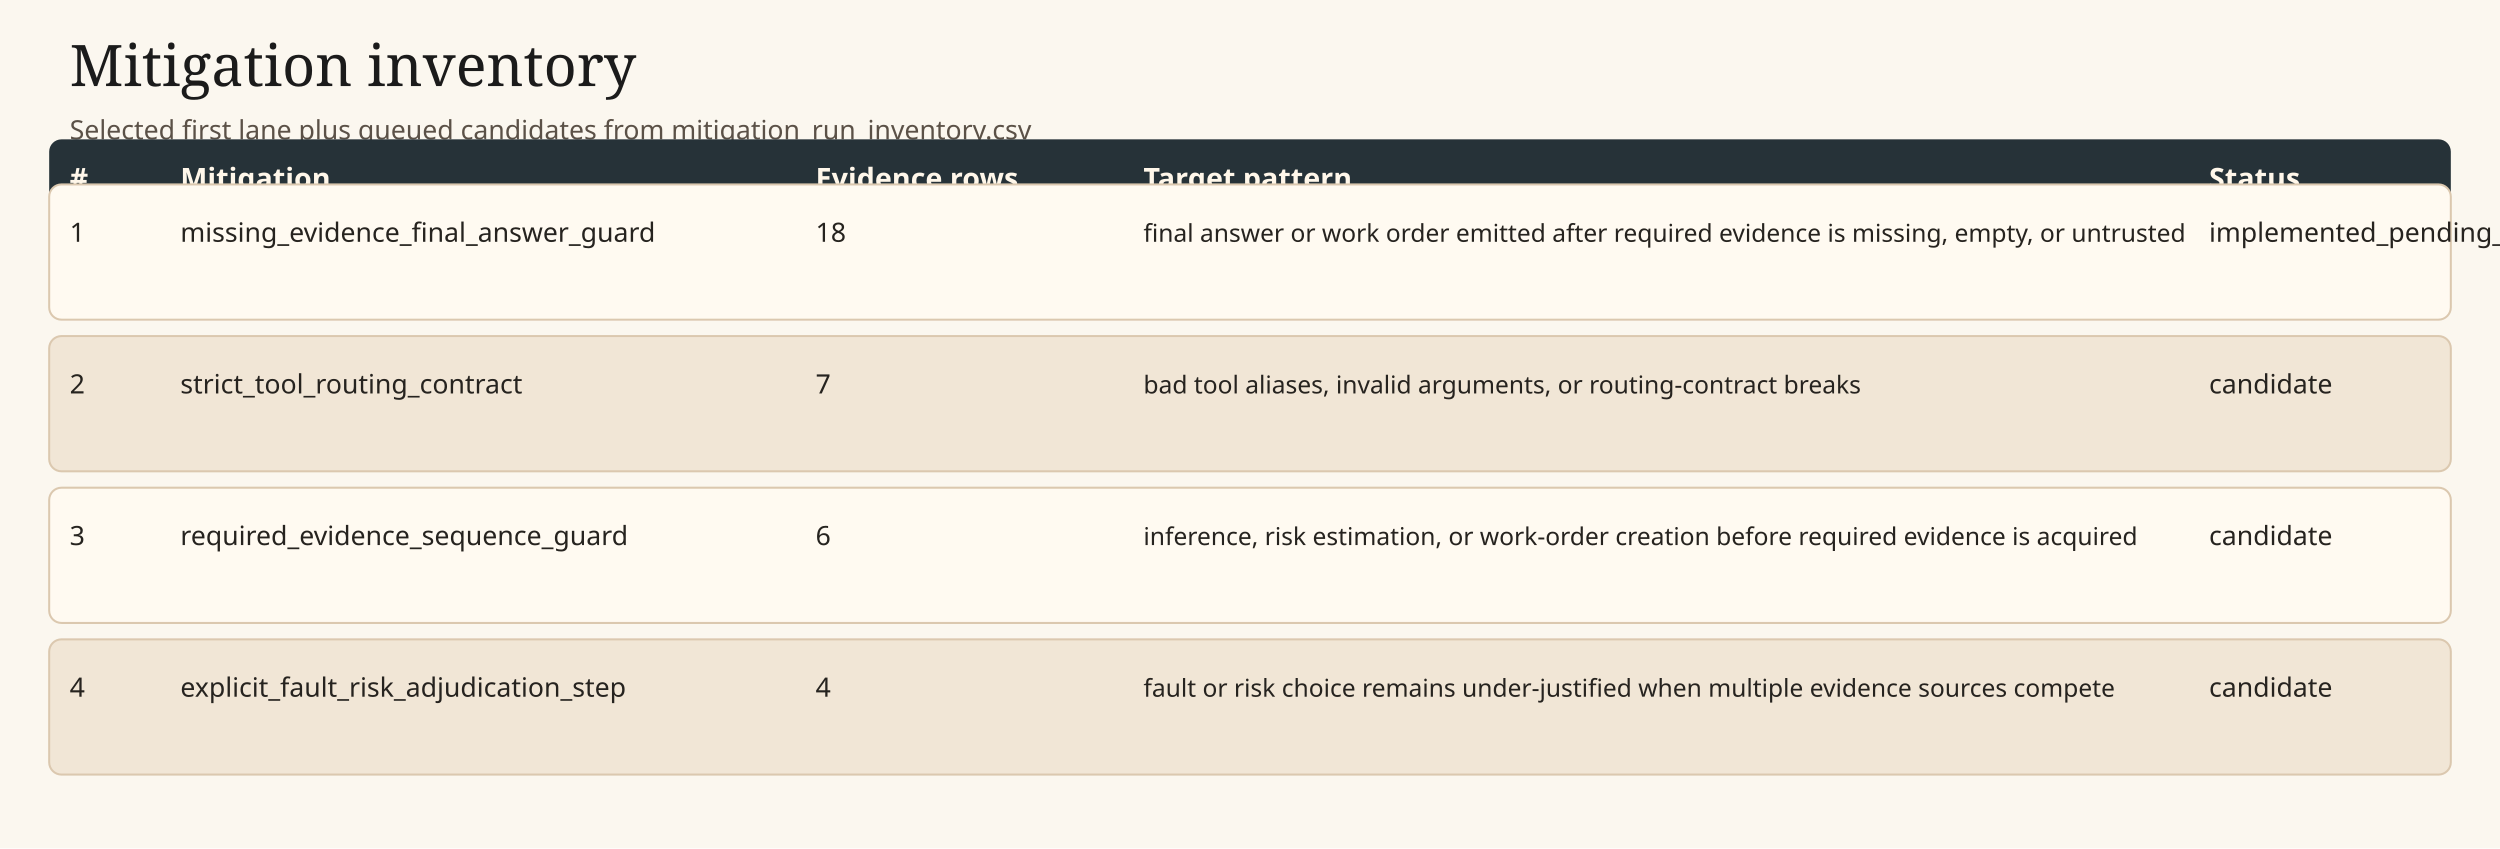
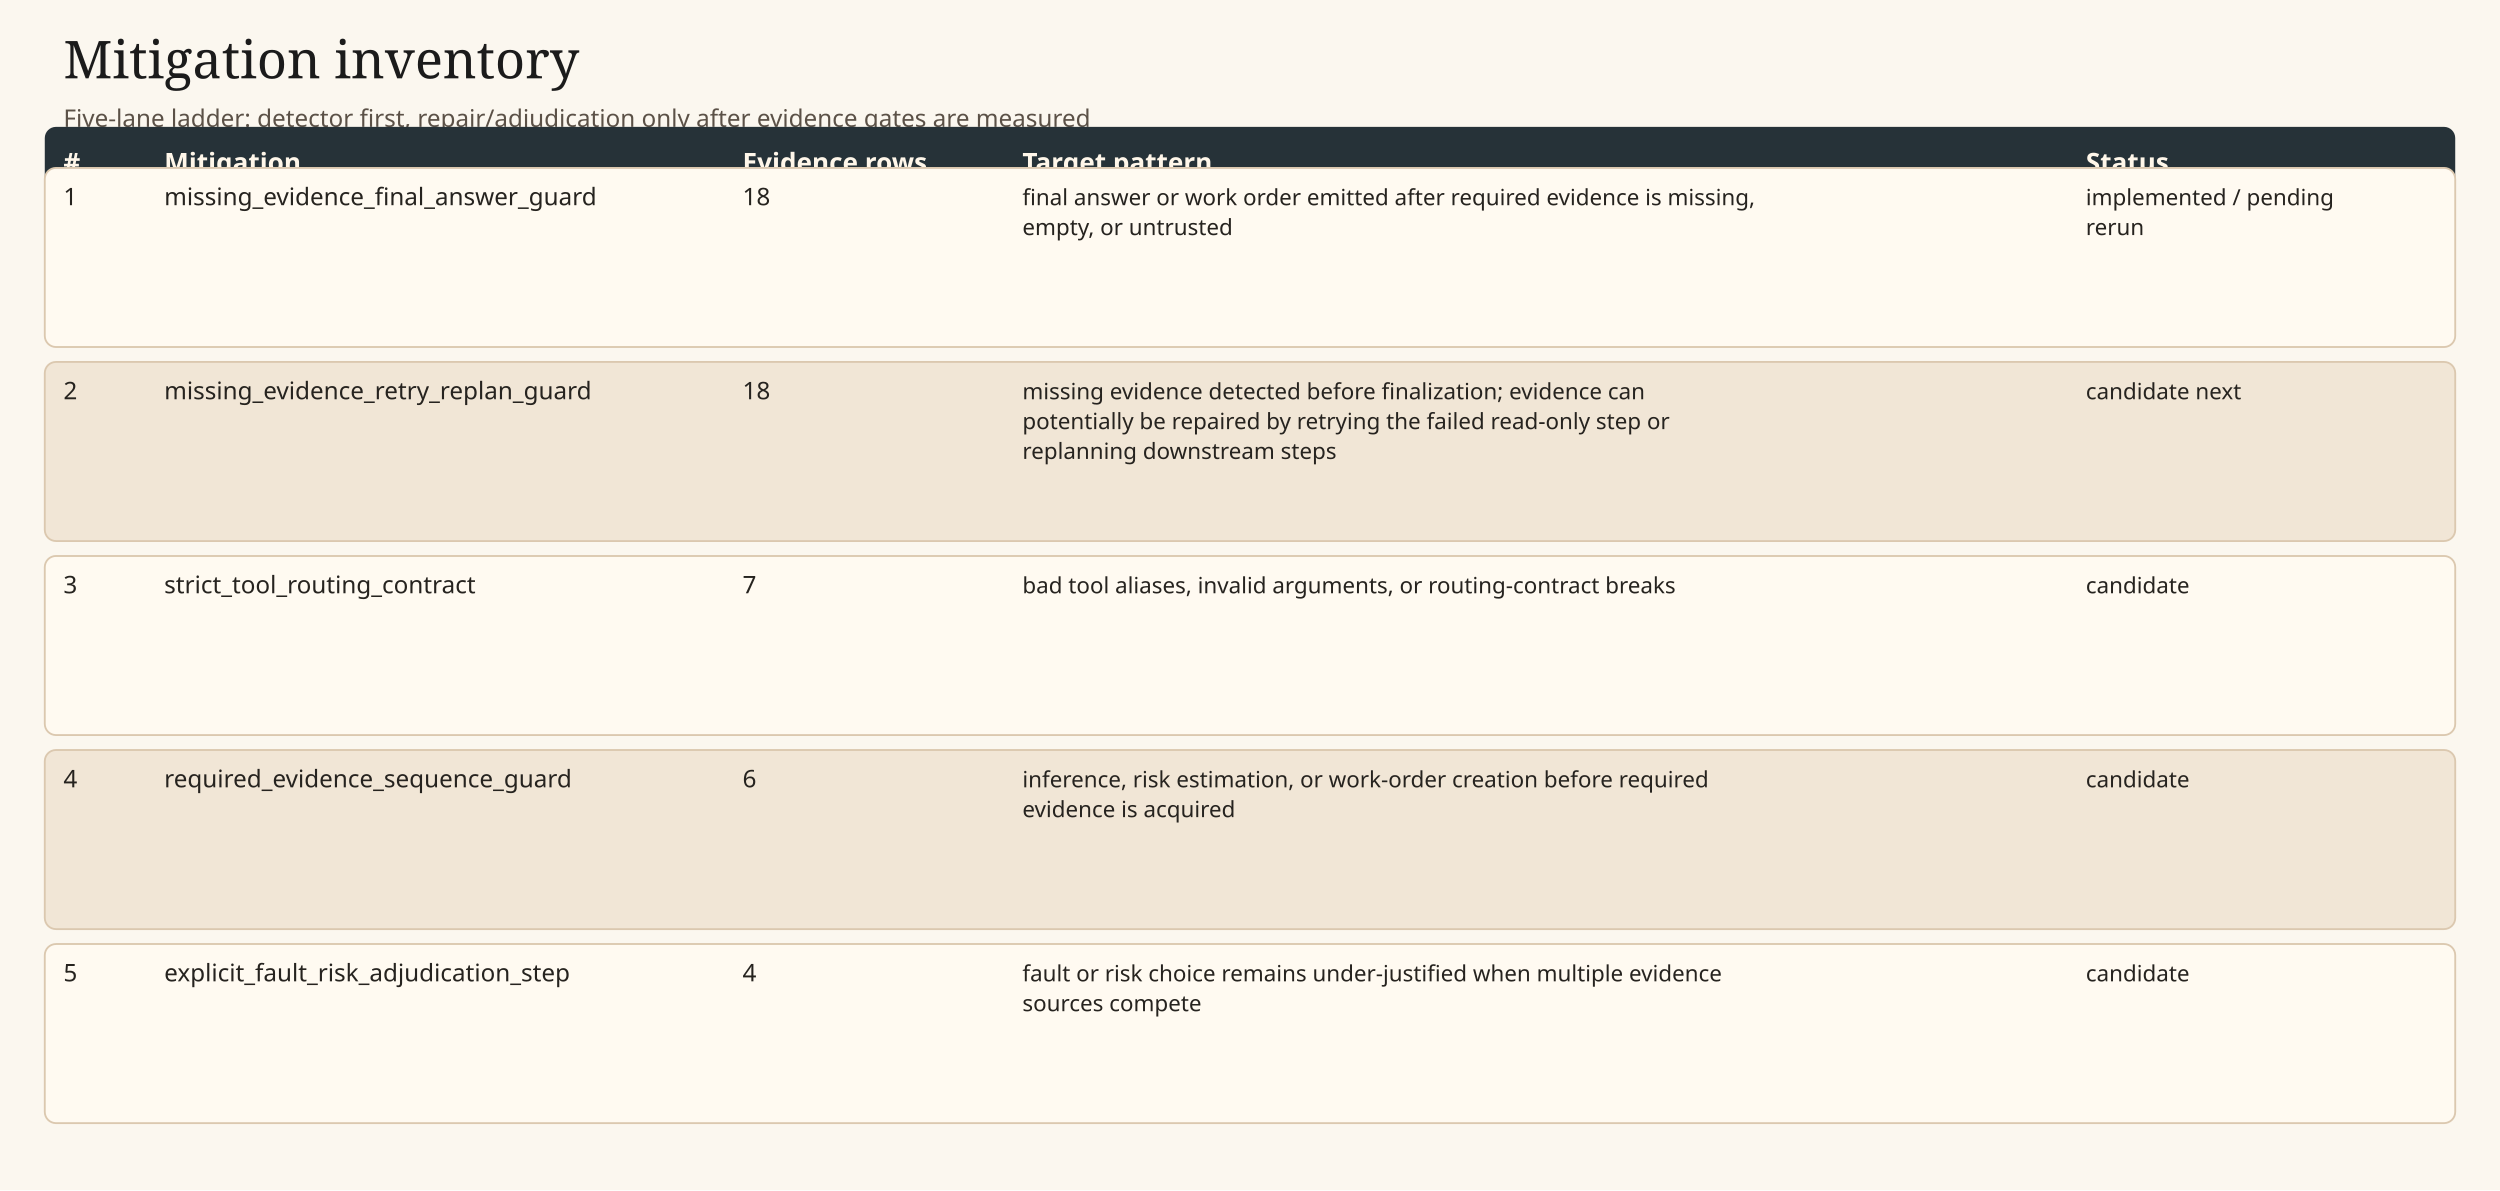
- <svg xmlns="http://www.w3.org/2000/svg" viewBox="0 0 1220 414">
+ <svg xmlns="http://www.w3.org/2000/svg" viewBox="0 0 1340 638">
  <rect width="100%" height="100%" fill="#fbf7ef" />
  <text x="34" y="42" font-family="Georgia, serif" font-size="28" fill="#1b1b1b">Mitigation inventory</text>
-   <text x="34" y="68" font-family="Verdana, sans-serif" font-size="13" fill="#5b5147">Selected first lane plus queued candidates from mitigation_run_inventory.csv</text>
-   <rect x="24" y="68" width="1172" height="38" rx="6" fill="#263238" />
+   <text x="34" y="68" font-family="Verdana, sans-serif" font-size="13" fill="#5b5147">Five-lane ladder: detector first, repair/adjudication only after evidence gates are measured</text>
+   <rect x="24" y="68" width="1292" height="38" rx="6" fill="#263238" />
  <text x="34" y="92" font-family="Verdana, sans-serif" font-size="14" font-weight="700" fill="#fff7ea">#</text>
  <text x="88" y="92" font-family="Verdana, sans-serif" font-size="14" font-weight="700" fill="#fff7ea">Mitigation</text>
  <text x="398" y="92" font-family="Verdana, sans-serif" font-size="14" font-weight="700" fill="#fff7ea">Evidence rows</text>
-   <text x="558" y="92" font-family="Verdana, sans-serif" font-size="14" font-weight="700" fill="#fff7ea">Target pattern</text>
-   <text x="1078" y="92" font-family="Verdana, sans-serif" font-size="14" font-weight="700" fill="#fff7ea">Status</text>
-   <rect x="24" y="90" width="1172" height="66" rx="6" fill="#fffaf1" stroke="#dbc8af" />
-   <text x="34" y="118" font-family="Verdana, sans-serif" font-size="13" fill="#26231f">1</text>
-   <text x="88" y="118" font-family="Verdana, sans-serif" font-size="13" fill="#26231f">missing_evidence_final_answer_guard</text>
-   <text x="398" y="118" font-family="Verdana, sans-serif" font-size="13" fill="#26231f">18</text>
-   <text x="558" y="118" font-family="Verdana, sans-serif" font-size="12" fill="#26231f">final answer or work order emitted after required evidence is missing, empty, or untrusted</text>
-   <text x="1078" y="118" font-family="Verdana, sans-serif" font-size="13" fill="#26231f">implemented_pending_rerun</text>
-   <rect x="24" y="164" width="1172" height="66" rx="6" fill="#f1e6d6" stroke="#dbc8af" />
-   <text x="34" y="192" font-family="Verdana, sans-serif" font-size="13" fill="#26231f">2</text>
-   <text x="88" y="192" font-family="Verdana, sans-serif" font-size="13" fill="#26231f">strict_tool_routing_contract</text>
-   <text x="398" y="192" font-family="Verdana, sans-serif" font-size="13" fill="#26231f">7</text>
-   <text x="558" y="192" font-family="Verdana, sans-serif" font-size="12" fill="#26231f">bad tool aliases, invalid arguments, or routing-contract breaks</text>
-   <text x="1078" y="192" font-family="Verdana, sans-serif" font-size="13" fill="#26231f">candidate</text>
-   <rect x="24" y="238" width="1172" height="66" rx="6" fill="#fffaf1" stroke="#dbc8af" />
-   <text x="34" y="266" font-family="Verdana, sans-serif" font-size="13" fill="#26231f">3</text>
-   <text x="88" y="266" font-family="Verdana, sans-serif" font-size="13" fill="#26231f">required_evidence_sequence_guard</text>
-   <text x="398" y="266" font-family="Verdana, sans-serif" font-size="13" fill="#26231f">6</text>
-   <text x="558" y="266" font-family="Verdana, sans-serif" font-size="12" fill="#26231f">inference, risk estimation, or work-order creation before required evidence is acquired</text>
-   <text x="1078" y="266" font-family="Verdana, sans-serif" font-size="13" fill="#26231f">candidate</text>
-   <rect x="24" y="312" width="1172" height="66" rx="6" fill="#f1e6d6" stroke="#dbc8af" />
-   <text x="34" y="340" font-family="Verdana, sans-serif" font-size="13" fill="#26231f">4</text>
-   <text x="88" y="340" font-family="Verdana, sans-serif" font-size="13" fill="#26231f">explicit_fault_risk_adjudication_step</text>
-   <text x="398" y="340" font-family="Verdana, sans-serif" font-size="13" fill="#26231f">4</text>
-   <text x="558" y="340" font-family="Verdana, sans-serif" font-size="12" fill="#26231f">fault or risk choice remains under-justified when multiple evidence sources compete</text>
-   <text x="1078" y="340" font-family="Verdana, sans-serif" font-size="13" fill="#26231f">candidate</text>
+   <text x="548" y="92" font-family="Verdana, sans-serif" font-size="14" font-weight="700" fill="#fff7ea">Target pattern</text>
+   <text x="1118" y="92" font-family="Verdana, sans-serif" font-size="14" font-weight="700" fill="#fff7ea">Status</text>
+   <rect x="24" y="90" width="1292" height="96" rx="6" fill="#fffaf1" stroke="#dbc8af" />
+   <text x="34" y="110" font-family="Verdana, sans-serif" font-size="13" fill="#26231f">1</text>
+   <text x="88" y="110" font-family="Verdana, sans-serif" font-size="13" fill="#26231f">missing_evidence_final_answer_guard</text>
+   <text x="398" y="110" font-family="Verdana, sans-serif" font-size="13" fill="#26231f">18</text>
+   <text x="548" y="110" font-family="Verdana, sans-serif" font-size="12" fill="#26231f">final answer or work order emitted after required evidence is missing,</text>
+   <text x="548" y="126" font-family="Verdana, sans-serif" font-size="12" fill="#26231f">empty, or untrusted</text>
+   <text x="1118" y="110" font-family="Verdana, sans-serif" font-size="12" fill="#26231f">implemented / pending</text>
+   <text x="1118" y="126" font-family="Verdana, sans-serif" font-size="12" fill="#26231f">rerun</text>
+   <rect x="24" y="194" width="1292" height="96" rx="6" fill="#f1e6d6" stroke="#dbc8af" />
+   <text x="34" y="214" font-family="Verdana, sans-serif" font-size="13" fill="#26231f">2</text>
+   <text x="88" y="214" font-family="Verdana, sans-serif" font-size="13" fill="#26231f">missing_evidence_retry_replan_guard</text>
+   <text x="398" y="214" font-family="Verdana, sans-serif" font-size="13" fill="#26231f">18</text>
+   <text x="548" y="214" font-family="Verdana, sans-serif" font-size="12" fill="#26231f">missing evidence detected before finalization; evidence can</text>
+   <text x="548" y="230" font-family="Verdana, sans-serif" font-size="12" fill="#26231f">potentially be repaired by retrying the failed read-only step or</text>
+   <text x="548" y="246" font-family="Verdana, sans-serif" font-size="12" fill="#26231f">replanning downstream steps</text>
+   <text x="1118" y="214" font-family="Verdana, sans-serif" font-size="12" fill="#26231f">candidate next</text>
+   <rect x="24" y="298" width="1292" height="96" rx="6" fill="#fffaf1" stroke="#dbc8af" />
+   <text x="34" y="318" font-family="Verdana, sans-serif" font-size="13" fill="#26231f">3</text>
+   <text x="88" y="318" font-family="Verdana, sans-serif" font-size="13" fill="#26231f">strict_tool_routing_contract</text>
+   <text x="398" y="318" font-family="Verdana, sans-serif" font-size="13" fill="#26231f">7</text>
+   <text x="548" y="318" font-family="Verdana, sans-serif" font-size="12" fill="#26231f">bad tool aliases, invalid arguments, or routing-contract breaks</text>
+   <text x="1118" y="318" font-family="Verdana, sans-serif" font-size="12" fill="#26231f">candidate</text>
+   <rect x="24" y="402" width="1292" height="96" rx="6" fill="#f1e6d6" stroke="#dbc8af" />
+   <text x="34" y="422" font-family="Verdana, sans-serif" font-size="13" fill="#26231f">4</text>
+   <text x="88" y="422" font-family="Verdana, sans-serif" font-size="13" fill="#26231f">required_evidence_sequence_guard</text>
+   <text x="398" y="422" font-family="Verdana, sans-serif" font-size="13" fill="#26231f">6</text>
+   <text x="548" y="422" font-family="Verdana, sans-serif" font-size="12" fill="#26231f">inference, risk estimation, or work-order creation before required</text>
+   <text x="548" y="438" font-family="Verdana, sans-serif" font-size="12" fill="#26231f">evidence is acquired</text>
+   <text x="1118" y="422" font-family="Verdana, sans-serif" font-size="12" fill="#26231f">candidate</text>
+   <rect x="24" y="506" width="1292" height="96" rx="6" fill="#fffaf1" stroke="#dbc8af" />
+   <text x="34" y="526" font-family="Verdana, sans-serif" font-size="13" fill="#26231f">5</text>
+   <text x="88" y="526" font-family="Verdana, sans-serif" font-size="13" fill="#26231f">explicit_fault_risk_adjudication_step</text>
+   <text x="398" y="526" font-family="Verdana, sans-serif" font-size="13" fill="#26231f">4</text>
+   <text x="548" y="526" font-family="Verdana, sans-serif" font-size="12" fill="#26231f">fault or risk choice remains under-justified when multiple evidence</text>
+   <text x="548" y="542" font-family="Verdana, sans-serif" font-size="12" fill="#26231f">sources compete</text>
+   <text x="1118" y="526" font-family="Verdana, sans-serif" font-size="12" fill="#26231f">candidate</text>
</svg>
